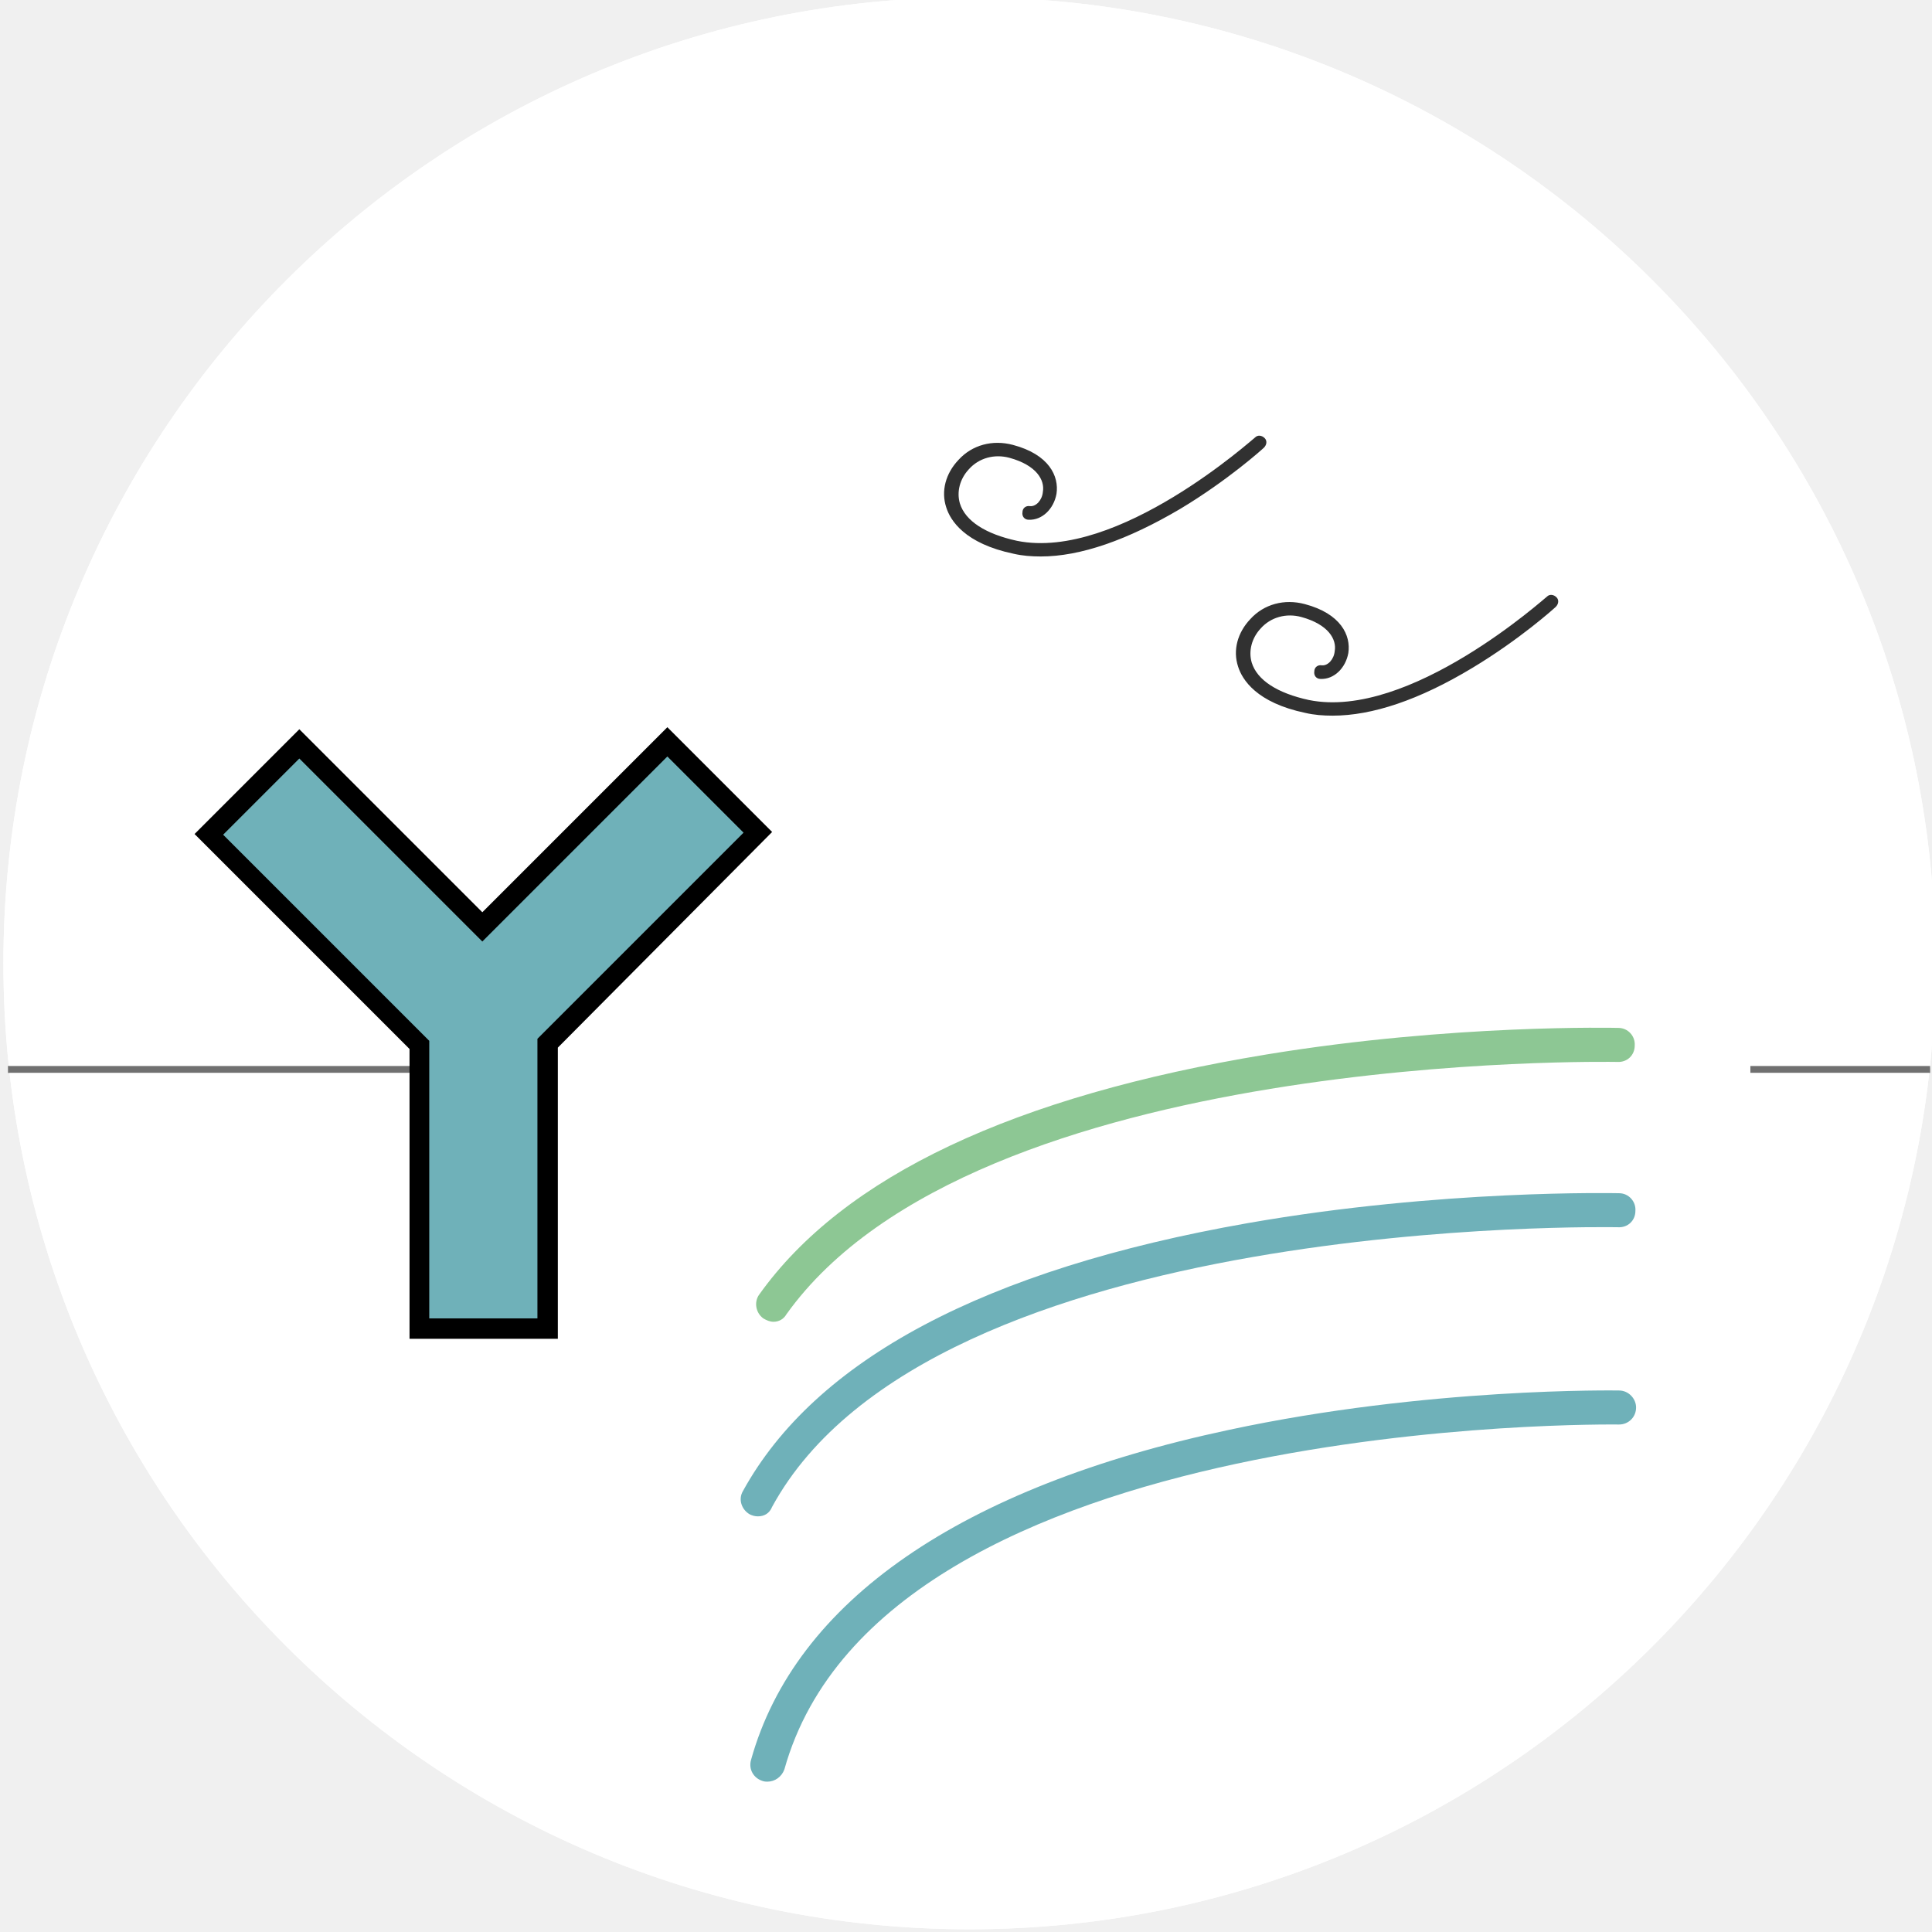
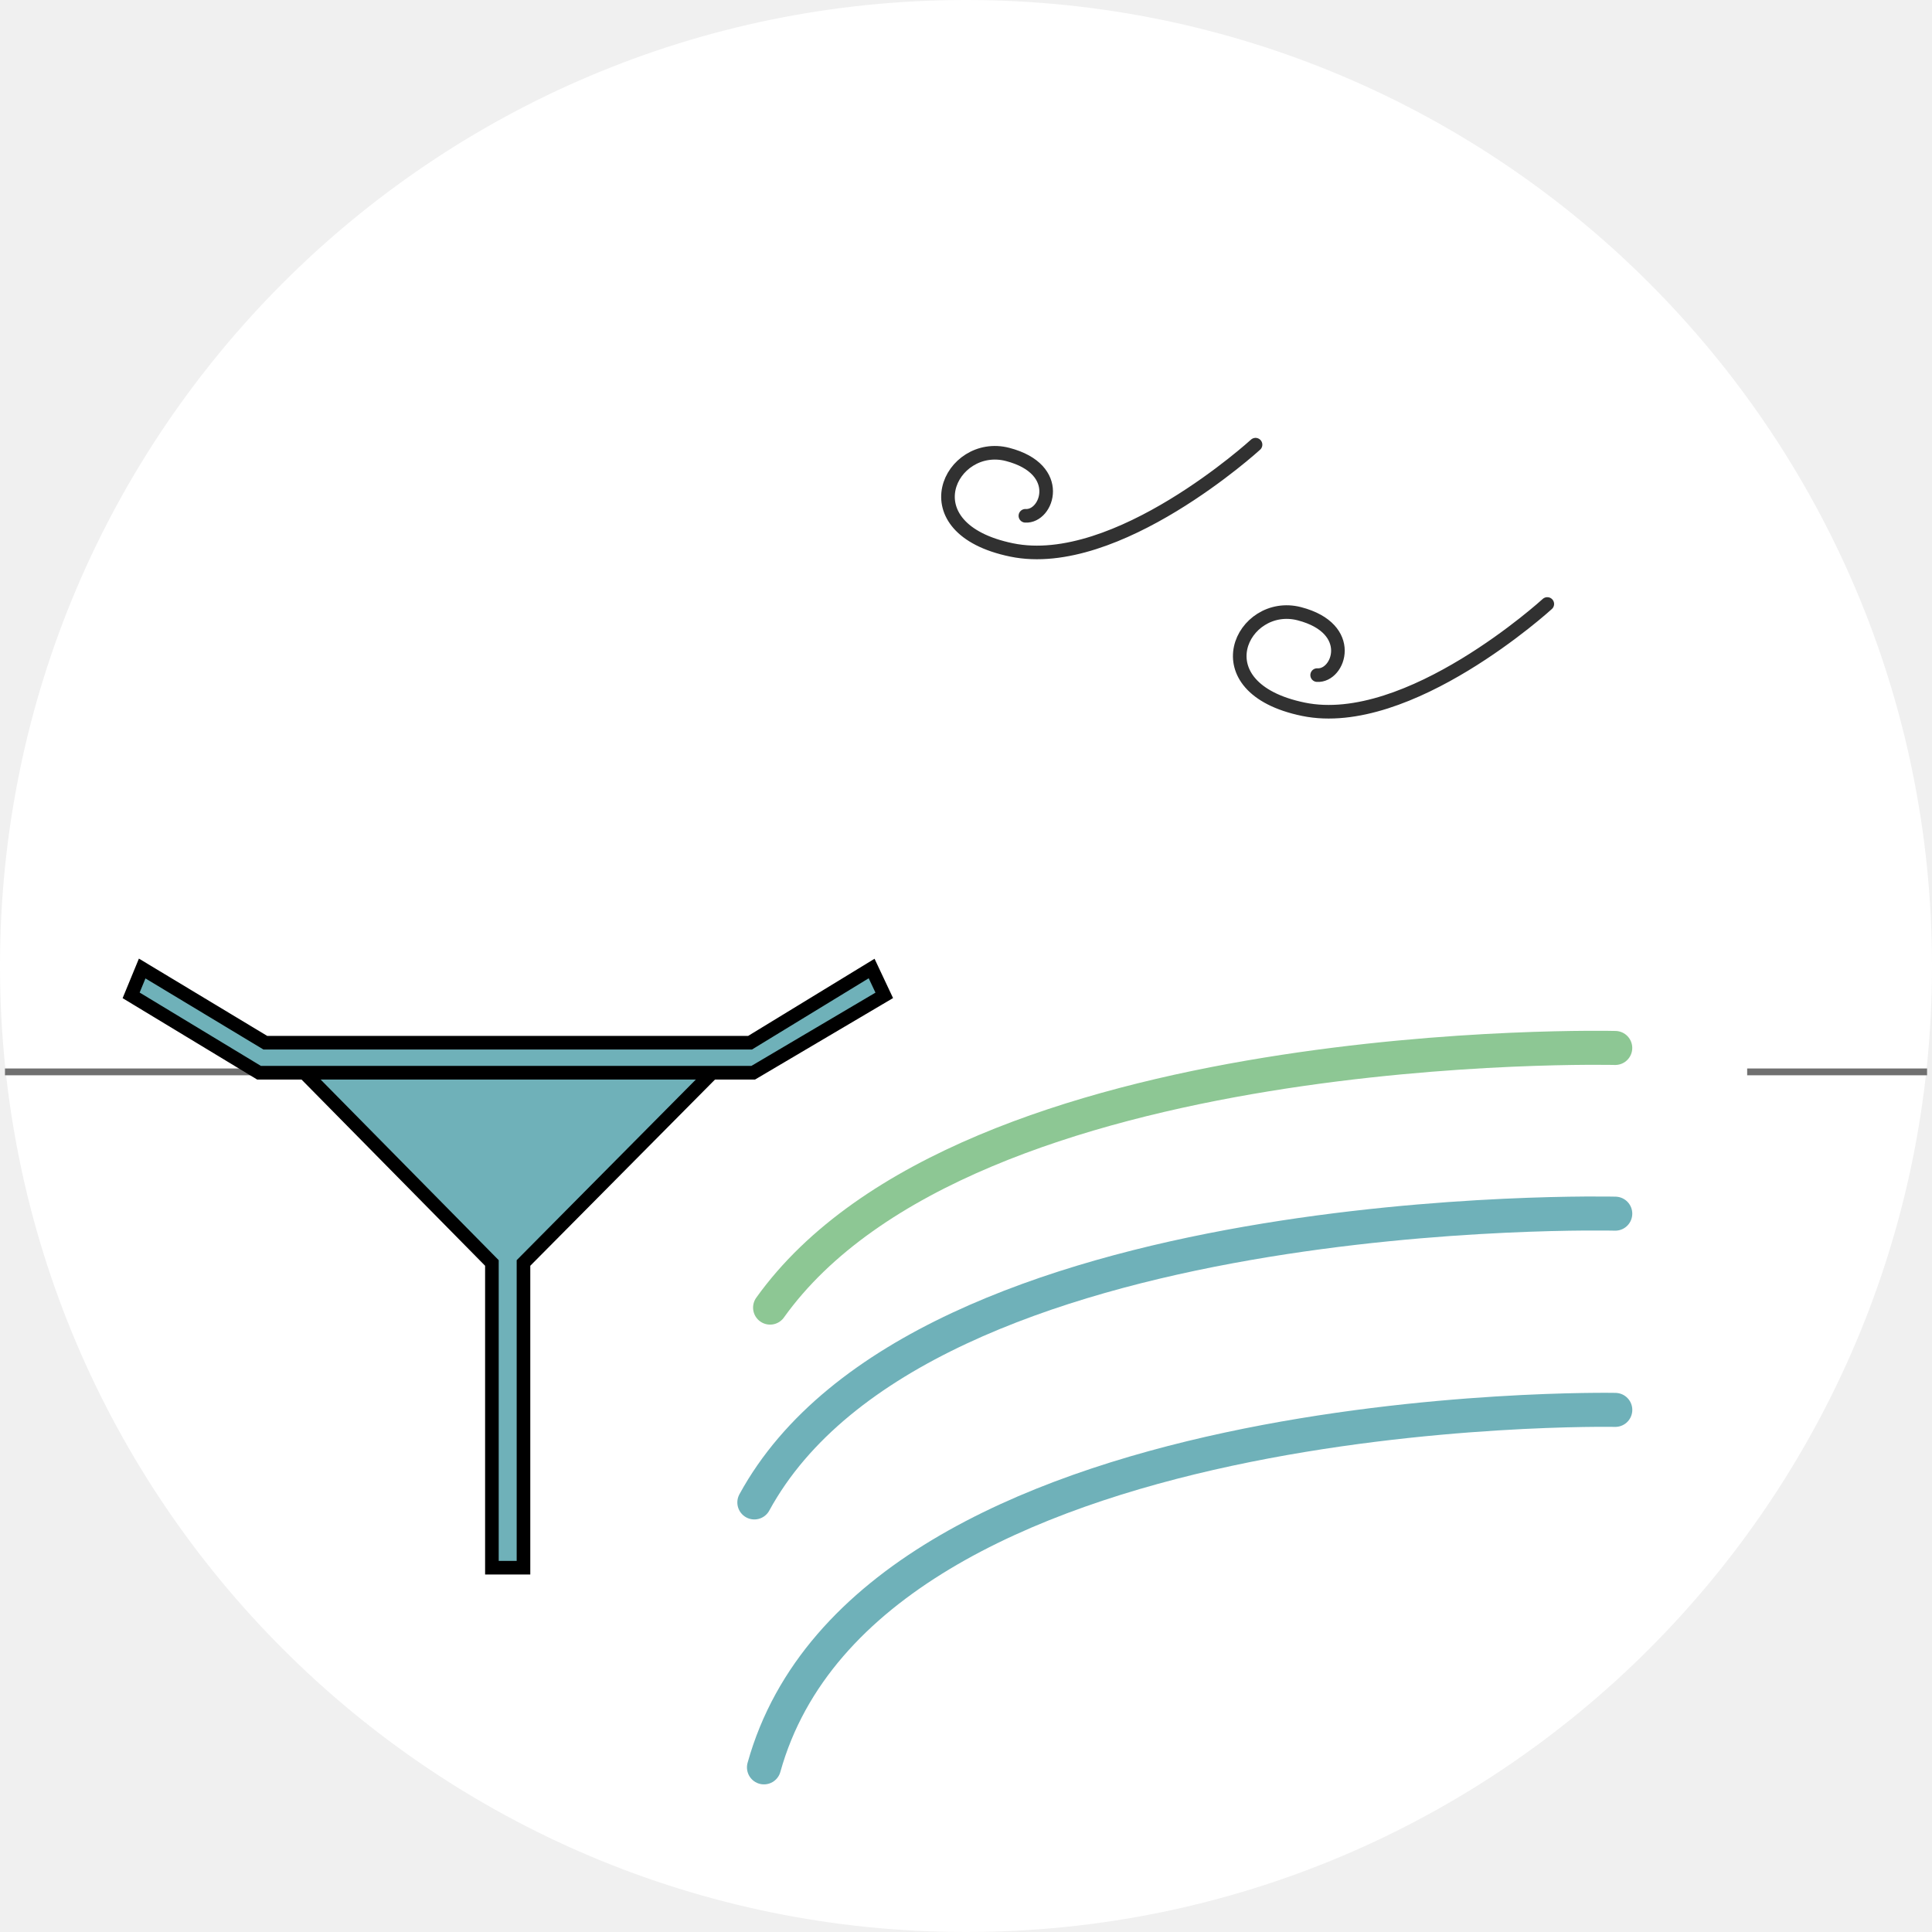
- <svg xmlns="http://www.w3.org/2000/svg" version="1.1" id="레이어_1" x="0px" y="0px" viewBox="0 0 284 284" style="enable-background:new 0 0 284 284;" xml:space="preserve">
-   <style type="text/css">
- 	.st0{fill:#FFFFFF;}
- 	.st1{fill:#707070;}
- 	.st2{fill:#6FB1B9;}
- 	.st3{fill:#313131;}
- 	.st4{fill:#8DC794;}
- </style>
-   <g id="그룹_222" transform="translate(-1006.999 -4417)">
-     <g id="타원_223">
-       <circle class="st0" cx="1149.5" cy="4558.6" r="142" />
-     </g>
-     <g id="패스_415">
-       <rect x="1264.3" y="4573.7" class="st1" width="26.4" height="1" />
-     </g>
-     <g id="패스_418">
-       <rect x="1008.2" y="4573.7" class="st1" width="59.6" height="1" />
-     </g>
-     <g id="패스_416">
-       <path class="st2" d="M1118.4,4539.5l-13.3-13.3l-27.2,27.2l-26.9-26.9l-13.3,13.3l31,31v41.7h18.8v-42L1118.4,4539.5z" />
-       <path d="M1089,4613.8h-21.8v-42.6l-31.6-31.6l15.4-15.4l26.9,26.9l27.2-27.2l15.4,15.4L1089,4571V4613.8z M1070.2,4610.8h15.8    v-41.1l30.3-30.3l-11.2-11.2l-27.2,27.2l-26.9-26.9l-11.2,11.2l30.3,30.3V4610.8z" />
-     </g>
-     <g id="패스_412">
-       <path class="st3" d="M1160,4498.8c-1.4,0-2.7-0.1-4-0.4c-7.2-1.5-9.3-4.9-9.9-6.8c-0.8-2.4-0.1-5,1.8-7c2-2.2,5-3,8-2.2    c5.3,1.4,6.8,4.6,6.4,7.2c-0.4,2.2-2.1,3.9-4.1,3.8c-0.6,0-1-0.5-0.9-1.1c0-0.6,0.5-1,1.1-0.9c0.9,0.1,1.8-0.9,1.9-2.1    c0.3-1.7-0.9-3.9-4.9-5c-2.2-0.6-4.5,0-6,1.7c-1.3,1.4-1.8,3.3-1.3,5c0.8,2.6,3.8,4.5,8.4,5.5c14.8,3,34.8-15.1,35-15.2    c0.4-0.4,1-0.3,1.4,0.1c0.4,0.4,0.3,1-0.1,1.4c-0.2,0.2-5.3,4.8-12.3,9C1172.7,4496.4,1165.8,4498.8,1160,4498.8z" />
-     </g>
-     <g id="패스_411">
-       <path class="st3" d="M1202.9,4522.2c-1.4,0-2.7-0.1-4-0.4c-7.2-1.5-9.3-4.9-9.9-6.8c-0.8-2.4-0.1-5,1.8-7c2-2.2,5-3,8-2.2    c5.3,1.4,6.8,4.6,6.4,7.2c-0.4,2.2-2.1,3.9-4.1,3.8c-0.6,0-1-0.5-0.9-1.1c0-0.6,0.5-1,1.1-0.9c0.9,0.1,1.8-0.9,1.9-2.1    c0.3-1.7-0.9-3.9-4.9-5c-2.2-0.6-4.5,0-6,1.7c-1.3,1.4-1.8,3.3-1.3,5c0.8,2.6,3.8,4.5,8.4,5.5c14.8,3,34.8-15.1,35-15.2    c0.4-0.4,1-0.3,1.4,0.1c0.4,0.4,0.3,1-0.1,1.4c-0.2,0.2-5.3,4.8-12.3,9C1215.6,4519.9,1208.7,4522.2,1202.9,4522.2z" />
-     </g>
-     <g id="패스_421">
-       <path class="st2" d="M1119.8,4678.9c-0.2,0-0.4,0-0.7-0.1c-1.3-0.4-2.1-1.7-1.7-3.1c6.5-23.3,30.8-40.1,70.2-48.5    c29.3-6.3,57.2-5.8,57.4-5.8c1.4,0,2.5,1.2,2.5,2.5c0,1.4-1.1,2.5-2.5,2.5c-1.1,0-108.1-1.5-122.7,50.7    C1121.9,4678.2,1120.9,4678.9,1119.8,4678.9z" />
-     </g>
-     <g id="패스_422">
-       <path class="st2" d="M1118.4,4639.9c-0.4,0-0.8-0.1-1.2-0.3c-1.2-0.7-1.7-2.2-1-3.4c10.6-19.3,35.5-32.6,74.2-39.4    c28.5-5,54.3-4.4,54.6-4.4c1.4,0,2.5,1.2,2.4,2.6c0,1.4-1.1,2.5-2.6,2.4c-1,0-100.8-2-124.3,41.1    C1120.1,4639.5,1119.3,4639.9,1118.4,4639.9z" />
-     </g>
-     <g id="패스_423">
-       <path class="st4" d="M1120.7,4611.3c-0.5,0-1-0.2-1.5-0.5c-1.1-0.8-1.4-2.4-0.6-3.5c12.4-17.4,37.5-29.2,74.6-35.3    c27.4-4.5,51.5-3.9,51.7-3.9c1.4,0,2.5,1.2,2.4,2.6c0,1.4-1.1,2.5-2.6,2.4c-0.9,0-94.3-1.8-122.1,37.1    C1122.2,4610.9,1121.5,4611.3,1120.7,4611.3z" />
-     </g>
-   </g>
-   <g id="그룹_228" transform="translate(-1006.999 -4417)">
-     <g id="타원_223-2">
-       <circle class="st0" cx="1149.5" cy="4558.6" r="142" />
-     </g>
-     <g id="패스_415-2">
-       <rect x="1264.3" y="4573.7" class="st1" width="26.4" height="1" />
-     </g>
-     <g id="패스_418-2">
-       <rect x="1008.2" y="4573.7" class="st1" width="59.6" height="1" />
-     </g>
-     <g id="패스_416-2">
-       <path class="st2" d="M1118.4,4539.5l-13.3-13.3l-27.2,27.2l-26.9-26.9l-13.3,13.3l31,31v41.7h18.8v-42L1118.4,4539.5z" />
-       <path d="M1089,4613.8h-21.8v-42.6l-31.6-31.6l15.4-15.4l26.9,26.9l27.2-27.2l15.4,15.4L1089,4571V4613.8z M1070.2,4610.8h15.8    v-41.1l30.3-30.3l-11.2-11.2l-27.2,27.2l-26.9-26.9l-11.2,11.2l30.3,30.3V4610.8z" />
-     </g>
-     <g id="패스_412-2">
-       <path class="st3" d="M1160,4498.8c-1.4,0-2.7-0.1-4-0.4c-7.2-1.5-9.3-4.9-9.9-6.8c-0.8-2.4-0.1-5,1.8-7c2-2.2,5-3,8-2.2    c5.3,1.4,6.8,4.6,6.4,7.2c-0.4,2.2-2.1,3.9-4.1,3.8c-0.6,0-1-0.5-0.9-1.1c0-0.6,0.5-1,1.1-0.9c0.9,0.1,1.8-0.9,1.9-2.1    c0.3-1.7-0.9-3.9-4.9-5c-2.2-0.6-4.5,0-6,1.7c-1.3,1.4-1.8,3.3-1.3,5c0.8,2.6,3.8,4.5,8.4,5.5c14.8,3,34.8-15.1,35-15.2    c0.4-0.4,1-0.3,1.4,0.1c0.4,0.4,0.3,1-0.1,1.4c-0.2,0.2-5.3,4.8-12.3,9C1172.7,4496.4,1165.8,4498.8,1160,4498.8z" />
-     </g>
-     <g id="패스_411-2">
-       <path class="st3" d="M1202.9,4522.2c-1.4,0-2.7-0.1-4-0.4c-7.2-1.5-9.3-4.9-9.9-6.8c-0.8-2.4-0.1-5,1.8-7c2-2.2,5-3,8-2.2    c5.3,1.4,6.8,4.6,6.4,7.2c-0.4,2.2-2.1,3.9-4.1,3.8c-0.6,0-1-0.5-0.9-1.1c0-0.6,0.5-1,1.1-0.9c0.9,0.1,1.8-0.9,1.9-2.1    c0.3-1.7-0.9-3.9-4.9-5c-2.2-0.6-4.5,0-6,1.7c-1.3,1.4-1.8,3.3-1.3,5c0.8,2.6,3.8,4.5,8.4,5.5c14.8,3,34.8-15.1,35-15.2    c0.4-0.4,1-0.3,1.4,0.1c0.4,0.4,0.3,1-0.1,1.4c-0.2,0.2-5.3,4.8-12.3,9C1215.6,4519.9,1208.7,4522.2,1202.9,4522.2z" />
-     </g>
-     <g id="패스_421-2">
-       <path class="st2" d="M1119.8,4678.9c-0.2,0-0.4,0-0.7-0.1c-1.3-0.4-2.1-1.7-1.7-3.1c6.5-23.3,30.8-40.1,70.2-48.5    c29.3-6.3,57.2-5.8,57.4-5.8c1.4,0,2.5,1.2,2.5,2.5c0,1.4-1.1,2.5-2.5,2.5c-1.1,0-108.1-1.5-122.7,50.7    C1121.9,4678.2,1120.9,4678.9,1119.8,4678.9z" />
-     </g>
-     <g id="패스_422-2">
-       <path class="st2" d="M1118.4,4639.9c-0.4,0-0.8-0.1-1.2-0.3c-1.2-0.7-1.7-2.2-1-3.4c10.6-19.3,35.5-32.6,74.2-39.4    c28.5-5,54.3-4.4,54.6-4.4c1.4,0,2.5,1.2,2.4,2.6c0,1.4-1.1,2.5-2.6,2.4c-1,0-100.8-2-124.3,41.1    C1120.1,4639.5,1119.3,4639.9,1118.4,4639.9z" />
-     </g>
-     <g id="패스_423-2">
-       <path class="st4" d="M1120.7,4611.3c-0.5,0-1-0.2-1.5-0.5c-1.1-0.8-1.4-2.4-0.6-3.5c12.4-17.4,37.5-29.2,74.6-35.3    c27.4-4.5,51.5-3.9,51.7-3.9c1.4,0,2.5,1.2,2.4,2.6c0,1.4-1.1,2.5-2.6,2.4c-0.9,0-94.3-1.8-122.1,37.1    C1122.2,4610.9,1121.5,4611.3,1120.7,4611.3z" />
+ <svg xmlns="http://www.w3.org/2000/svg" width="284" height="284" viewBox="0 0 284 284">
+   <g transform="translate(-1006.999 -4417)">
+     <circle cx="142" cy="142" r="142" transform="translate(1006.999 4417)" fill="#fff" />
+     <path d="M195.245,12271.383h26.443" transform="translate(1068.585 -7696.819)" fill="none" stroke="#707070" stroke-width="1" />
+     <path d="M200.3,12271.383h59.62" transform="translate(807.43 -7696.819)" fill="none" stroke="#707070" stroke-width="1" />
+     <path d="M840.76,19547.109s-20.41,18.654-35.846,15.477-8.987-16.219-.6-14.043,5.856,9.234,2.615,9.02" transform="translate(350.801 -15064.742)" fill="none" stroke="#313131" stroke-linecap="round" stroke-width="2" />
+     <path d="M840.76,19547.109s-20.41,18.654-35.846,15.477-8.987-16.219-.6-14.043,5.856,9.234,2.615,9.02" transform="translate(393.689 -15041.325)" fill="none" stroke="#313131" stroke-linecap="round" stroke-width="2" />
+     <path d="M1229.1,19658.248s-109.909-2.119-125.143,52.549" transform="translate(15.343 -15033.997)" fill="none" stroke="#6fb1b9" stroke-linecap="round" stroke-width="5" />
+     <path d="M1229.088,19658.248s-102.028-2.512-126.554,42.449" transform="translate(15.352 -15062.842)" fill="none" stroke="#6fb1b9" stroke-linecap="round" stroke-width="5" />
+     <path d="M1229.1,19658.248s-95.276-2.34-124.238,38.168" transform="translate(15.337 -15087.2)" fill="none" stroke="#8dc794" stroke-linecap="round" stroke-width="5" />
+     <g transform="translate(1026.275 4559.369)">
+       <path d="M473.658,449l-27.74,27.967v44.794h-4.642V476.967L413.705,449" transform="translate(-388.243 -433.682)" fill="#6fb1b9" stroke="#000" stroke-miterlimit="10" stroke-width="2" />
+       <path d="M412.851,383,394.98,393.908H323.728L305.625,383,304,386.946l18.8,11.373h72.645l19.264-11.373Z" transform="translate(-304 -383)" fill="#6fb1b9" stroke="#000" stroke-miterlimit="10" stroke-width="2" />
    </g>
  </g>
</svg>
